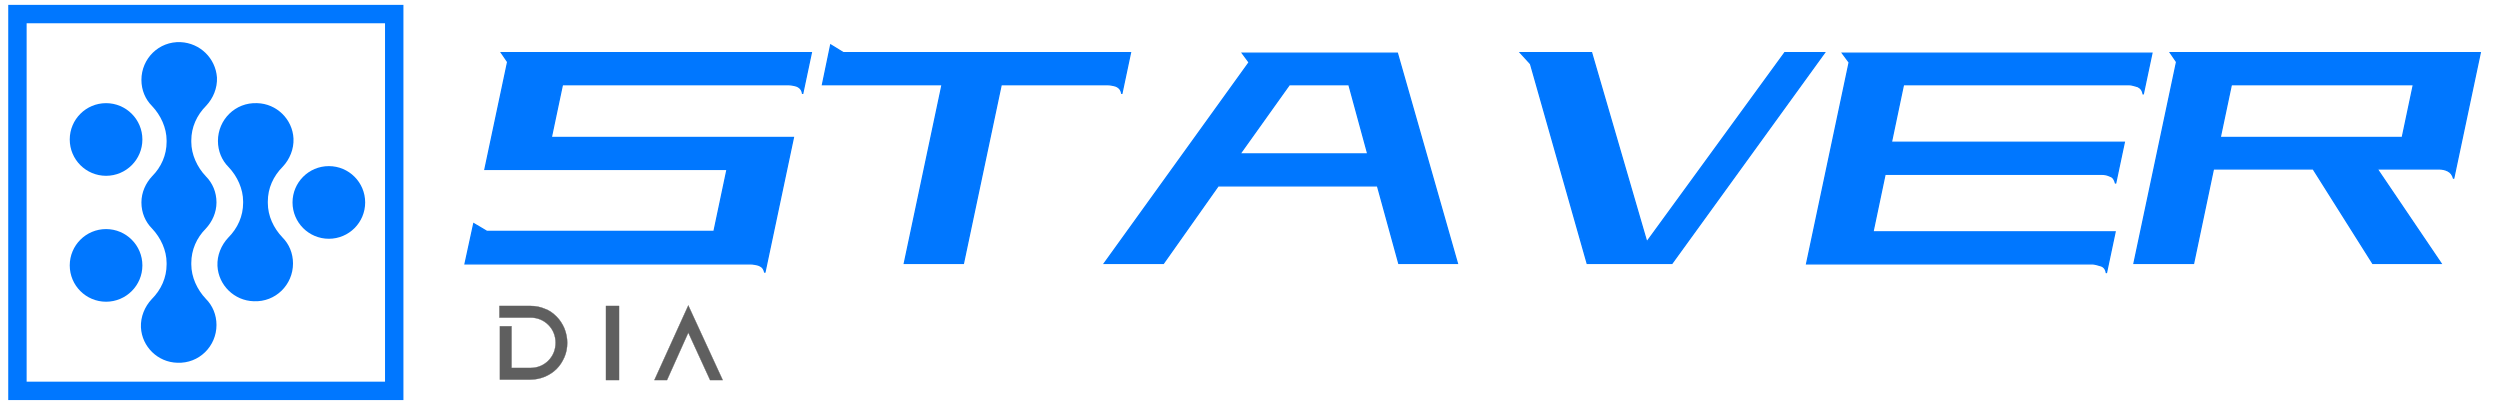
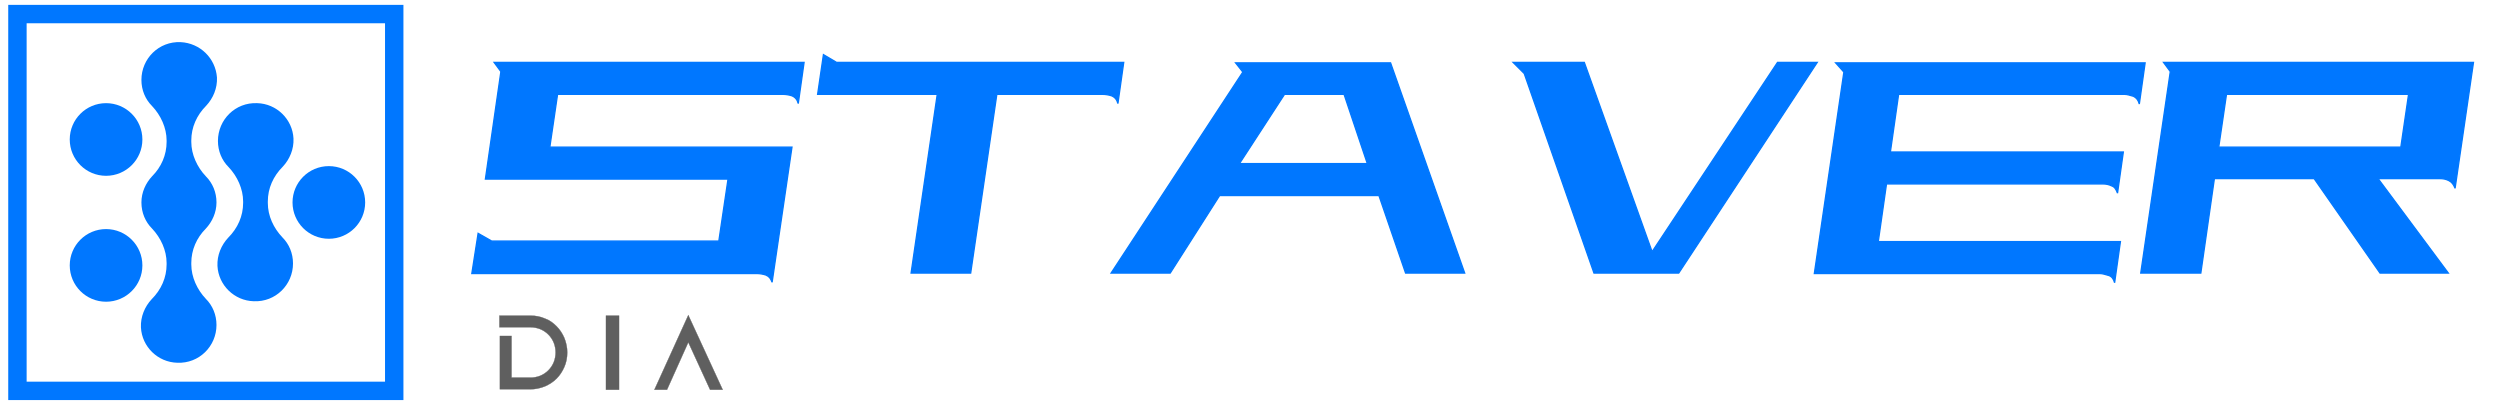
<svg xmlns="http://www.w3.org/2000/svg" version="1.1" id="图层_1" x="0px" y="0px" viewBox="0 0 516.2 83.8" style="enable-background:new 0 0 516.2 83.8;" xml:space="preserve">
  <style type="text/css">
	.st0{fill:#0077FF;}
	.st1{fill:#0077FF;stroke:#0077FF;stroke-width:0.274;}
	.st2{fill:#5F5F5F;stroke:#5F5F5F;stroke-width:6.328317e-02;}
</style>
  <g>
    <g>
      <circle class="st0" cx="67.9" cy="41.8" r="7.5" />
      <circle class="st0" cx="21.9" cy="28.8" r="7.5" />
      <circle class="st0" cx="21.9" cy="54.8" r="7.5" />
      <path class="st0" d="M55.3,41.9v-0.3c0-2.7,1.1-5.2,3.1-7.2c1.4-1.5,2.3-3.6,2.2-5.8c-0.2-4-3.5-7.2-7.5-7.3    c-4.5-0.2-8.1,3.4-8.1,7.8c0,2.1,0.8,4,2.2,5.4c1.8,1.9,3,4.5,3,7.1v0.3c0,2.7-1.1,5.2-3.1,7.2c-1.4,1.5-2.3,3.6-2.2,5.8    c0.2,4,3.5,7.2,7.5,7.3c4.5,0.2,8.1-3.4,8.1-7.8c0-2.1-0.8-4-2.2-5.4C56.5,47.1,55.3,44.6,55.3,41.9z" />
      <path class="st0" d="M44.7,41.8c0-2.1-0.8-4-2.2-5.4c-1.8-1.9-3-4.5-3-7.1V29c0-2.7,1.1-5.2,3.1-7.2c1.4-1.5,2.3-3.6,2.2-5.8    c-0.3-4-3.5-7.1-7.5-7.3c-4.5-0.2-8.1,3.4-8.1,7.8c0,2.1,0.8,4,2.2,5.4c1.8,1.9,3,4.5,3,7.1v0.3c0,2.7-1.1,5.2-3,7.1    c-1.3,1.4-2.2,3.3-2.2,5.4c0,2.1,0.8,4,2.2,5.4c1.8,1.9,3,4.5,3,7.1v0.3c0,2.7-1.1,5.2-3.1,7.2c-1.4,1.5-2.3,3.6-2.2,5.8    c0.2,4,3.5,7.2,7.5,7.3c4.5,0.2,8.1-3.4,8.1-7.8c0-2.1-0.8-4-2.2-5.4c-1.8-1.9-3-4.5-3-7.1v-0.3c0-2.7,1.1-5.2,3-7.1    C43.8,45.8,44.7,43.9,44.7,41.8z" />
    </g>
    <path class="st0" d="M83.3,82.6H1.7V1h81.6C83.3,1,83.3,82.6,83.3,82.6z M5.5,78.8h74v-74h-74V78.8z" />
    <g id="shape_b7JzUP3bhD_00000080890404878535894180000007181871774810650271_" transform="translate(205.4544,1.180559) rotate(0,257.57,289.71) scale(1,1)">
      <g>
        <g transform="translate(80.57, 0)">
-           <path class="st1" d="M-185.9,33.8l4.7-22.2l-1.3-1.9h64l-1.8,8.5c-0.1-0.8-0.5-1.3-1.2-1.6c-0.6-0.2-1.3-0.3-1.8-0.3l0,0h-46.6      l-2.3,10.9h50l-5.9,27.9c-0.2-0.8-0.5-1.2-1.2-1.5c-0.6-0.2-1.3-0.3-1.8-0.3l0,0H-190l1.8-8.3l2.7,1.6h46.9l2.7-12.8H-185.9z" />
-           <path class="st1" d="M-99.3,53.2l7.8-36.9h-24.7l1.7-8.2l2.6,1.6h59.3l-1.8,8.5c-0.1-0.8-0.5-1.3-1.2-1.6      c-0.6-0.2-1.3-0.3-1.8-0.3l0,0h-21.9l-7.8,36.9H-99.3z" />
-           <path class="st1" d="M2.5,9.8l12.4,43.4H2.8l-4.4-16h-32.9l-11.3,16H-58l29.9-41.5l-1.4-1.9C-29.5,9.8,2.5,9.8,2.5,9.8z       M-19.8,16.3L-30,30.6h26.4l-3.9-14.3H-19.8z" />
-           <path class="st1" d="M41.7,53.2L30,12l-2.1-2.3h14.7L54,48.8L82.5,9.7h8.2L59.2,53.2H41.7z" />
-           <path class="st1" d="M152.6,28.2l-1.8,8.5c-0.2-0.8-0.5-1.3-1.1-1.5c-0.6-0.3-1.2-0.4-1.8-0.4l0,0h-44.7l-2.5,11.9h50l-1.8,8.5      c-0.1-0.8-0.5-1.3-1.1-1.5c-0.7-0.2-1.3-0.4-1.8-0.4l0,0H87l8.8-41.6l-1.4-1.9h63.9l-1.8,8.5c-0.1-0.8-0.5-1.3-1.1-1.6      c-0.7-0.2-1.3-0.4-1.8-0.4l0,0H107l-2.5,11.9C104.5,28.2,152.6,28.2,152.6,28.2z" />
-           <path class="st1" d="M154.6,53.2l8.8-41.6l-1.3-1.9h64l-5.5,26c-0.2-0.8-0.6-1.3-1.2-1.6c-0.6-0.3-1.2-0.4-1.8-0.4l0,0h-12.8      L218,53.2h-14.1l-12.3-19.5H171l-4.1,19.5C166.9,53.2,154.6,53.2,154.6,53.2z M174.7,16.3l-2.3,10.9H210l2.3-10.9      C212.3,16.3,174.7,16.3,174.7,16.3z" />
+           <path class="st1" d="M-185.8,35.8l3.2-22.2l-1.4-1.9h64l-1.2,8.5c-0.2-0.8-0.6-1.3-1.3-1.6c-0.6-0.2-1.3-0.3-1.8-0.3l0,0h-46.6      l-1.6,10.9h50l-4.1,27.9c-0.3-0.8-0.6-1.2-1.3-1.5c-0.6-0.2-1.3-0.3-1.8-0.3l0,0h-58.9l1.3-8.3l2.8,1.6h46.9l1.9-12.8H-185.8z" />
+           <path class="st1" d="M-97.9,55.2l5.4-36.9h-24.7l1.2-8.2l2.7,1.6H-54l-1.2,8.5c-0.2-0.8-0.6-1.3-1.3-1.6      c-0.6-0.2-1.3-0.3-1.8-0.3l0,0h-21.9l-5.4,36.9H-97.9z" />
+           <path class="st1" d="M1.1,11.8l15.3,43.4H4.2l-5.5-16h-32.9l-10.2,16h-12.2l27.2-41.5l-1.5-1.9C-30.9,11.8,1.1,11.8,1.1,11.8z       M-20.8,18.3l-9.3,14.3h26.4l-4.8-14.3H-20.8z" />
+           <path class="st1" d="M43.1,55.2L28.7,14l-2.3-2.3h14.7l14,39.1l25.9-39.1h8.2L60.6,55.2H43.1z" />
+           <path class="st1" d="M152.4,30.2l-1.2,8.5c-0.3-0.8-0.6-1.3-1.2-1.5c-0.6-0.3-1.2-0.4-1.8-0.4l0,0h-44.7l-1.7,11.9h50l-1.2,8.5      c-0.2-0.8-0.6-1.3-1.2-1.5c-0.7-0.2-1.3-0.4-1.8-0.4l0,0h-59l6.1-41.6L93,11.8h63.9l-1.2,8.5c-0.2-0.8-0.6-1.3-1.2-1.6      c-0.7-0.2-1.3-0.4-1.8-0.4l0,0H106l-1.7,11.9C104.3,30.2,152.4,30.2,152.4,30.2z" />
+           <path class="st1" d="M156,55.2l6.1-41.6l-1.4-1.9h64l-3.8,26c-0.3-0.8-0.7-1.3-1.3-1.6c-0.6-0.3-1.2-0.4-1.8-0.4l0,0h-12.8      l14.5,19.5h-14.1l-13.6-19.5h-20.6l-2.8,19.5C168.3,55.2,156,55.2,156,55.2z M173.7,18.3l-1.6,10.9h37.6l1.6-10.9      C211.3,18.3,173.7,18.3,173.7,18.3z" />
        </g>
      </g>
    </g>
    <g id="shape_34CtMVKDxj_00000013877197776352830270000015467710613496732333_" transform="translate(270.7509,266.7735) rotate(0,41.77,67.31) scale(1,1)">
      <g>
        <g transform="translate(18.77, 0)">
-           <path class="st2" d="M-186.3-199.4v11h2.4l0,0h3.9c1,0,2-0.2,3-0.6l0,0c0.9-0.4,1.7-0.9,2.4-1.6l0,0c0.7-0.7,1.2-1.5,1.6-2.4      l0,0c0.4-0.9,0.6-1.9,0.6-3l0,0c0-1-0.2-2-0.6-3l0,0c-0.4-0.9-0.9-1.7-1.6-2.4l0,0c-0.7-0.7-1.5-1.3-2.4-1.6l0,0      c-0.9-0.4-1.9-0.6-3-0.6l0,0h-6.4v2.4h6.4c1.4,0,2.7,0.5,3.7,1.5l0,0c1,1,1.5,2.3,1.5,3.7l0,0c0,1.4-0.5,2.7-1.5,3.7l0,0      c-1,1-2.3,1.5-3.7,1.5l0,0h-3.9v-8.6L-186.3-199.4L-186.3-199.4z" />
-           <path class="st2" d="M-164.4-188.3v-15.3h2.7v15.3H-164.4z" />
-           <path class="st2" d="M-147.4-203.7l7.1,15.4h-2.6l-4.5-9.8l-4.4,9.8h-2.6L-147.4-203.7z" />
+           <path class="st2" d="M-186.3-197.4v11h2.4l0,0h3.9c1,0,2-0.2,3-0.6l0,0c0.9-0.4,1.7-0.9,2.4-1.6l0,0c0.7-0.7,1.2-1.5,1.6-2.4      l0,0c0.4-0.9,0.6-1.9,0.6-3l0,0c0-1-0.2-2-0.6-3l0,0c-0.4-0.9-0.9-1.7-1.6-2.4l0,0c-0.7-0.7-1.5-1.3-2.4-1.6l0,0      c-0.9-0.4-1.9-0.6-3-0.6l0,0h-6.4v2.4h6.4c1.4,0,2.7,0.5,3.7,1.5l0,0c1,1,1.5,2.3,1.5,3.7l0,0c0,1.4-0.5,2.7-1.5,3.7l0,0      c-1,1-2.3,1.5-3.7,1.5l0,0h-3.9v-8.6L-186.3-197.4L-186.3-197.4z" />
+           <path class="st2" d="M-164.4-186.3v-15.3h2.7v15.3H-164.4z" />
+           <path class="st2" d="M-147.4-201.7l7.1,15.4h-2.6l-4.5-9.8l-4.4,9.8h-2.6L-147.4-201.7z" />
        </g>
      </g>
    </g>
  </g>
</svg>
